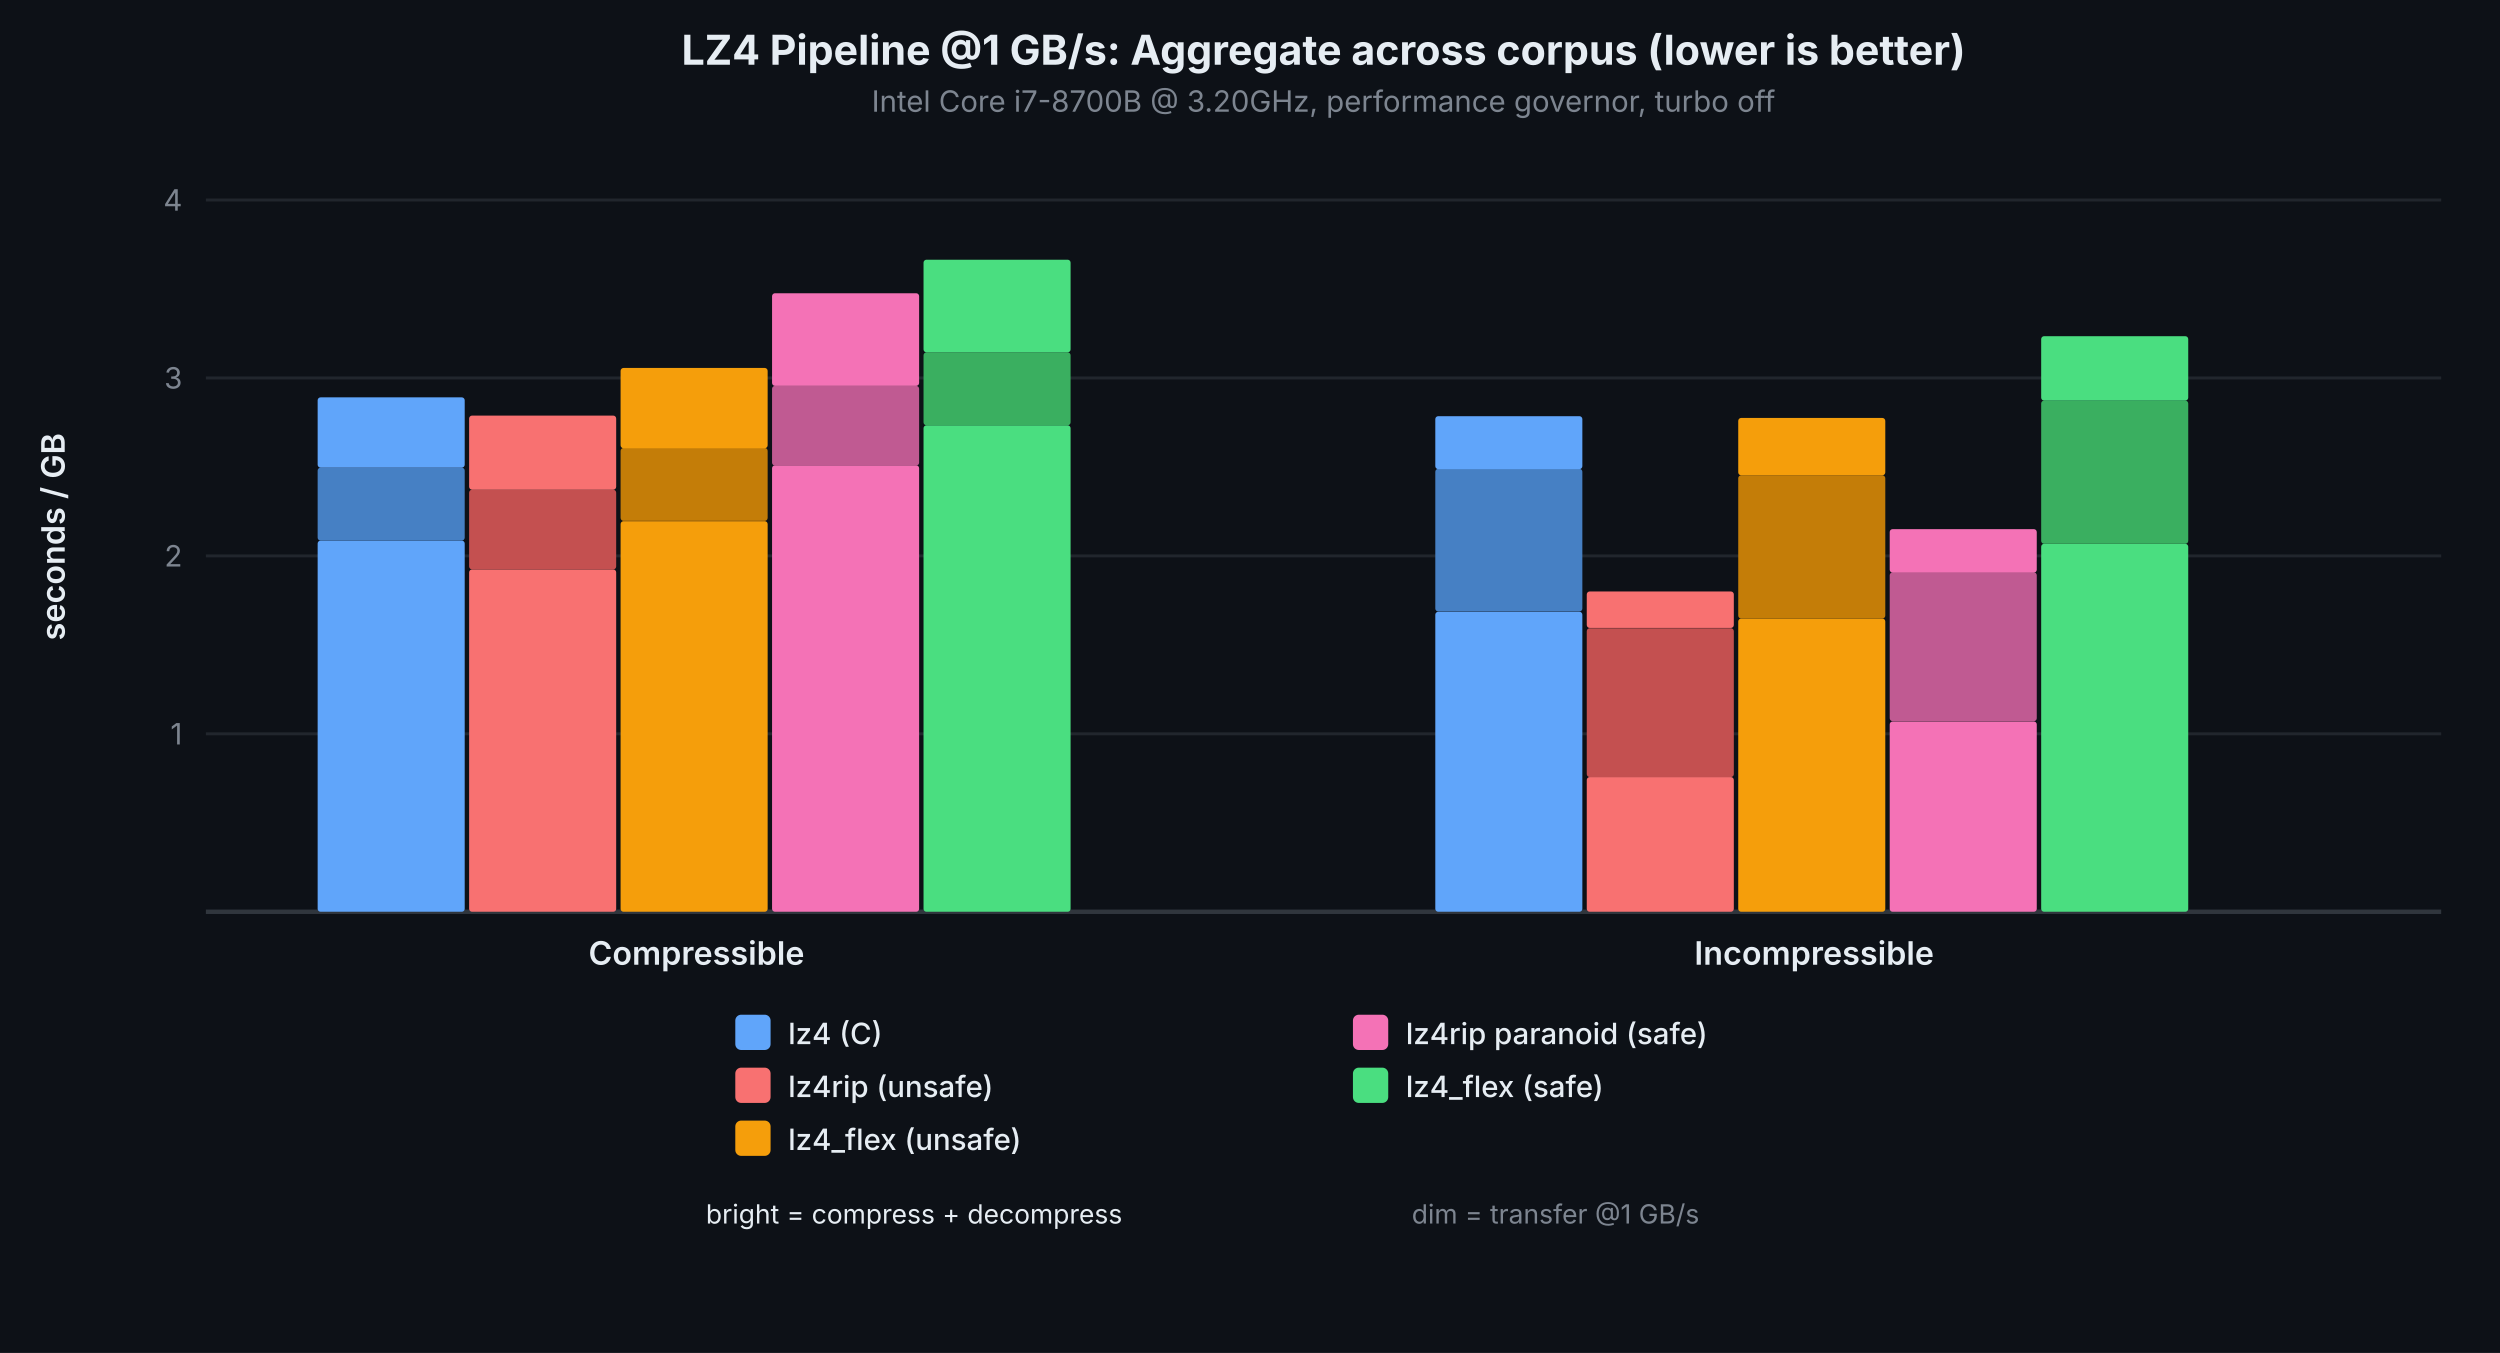
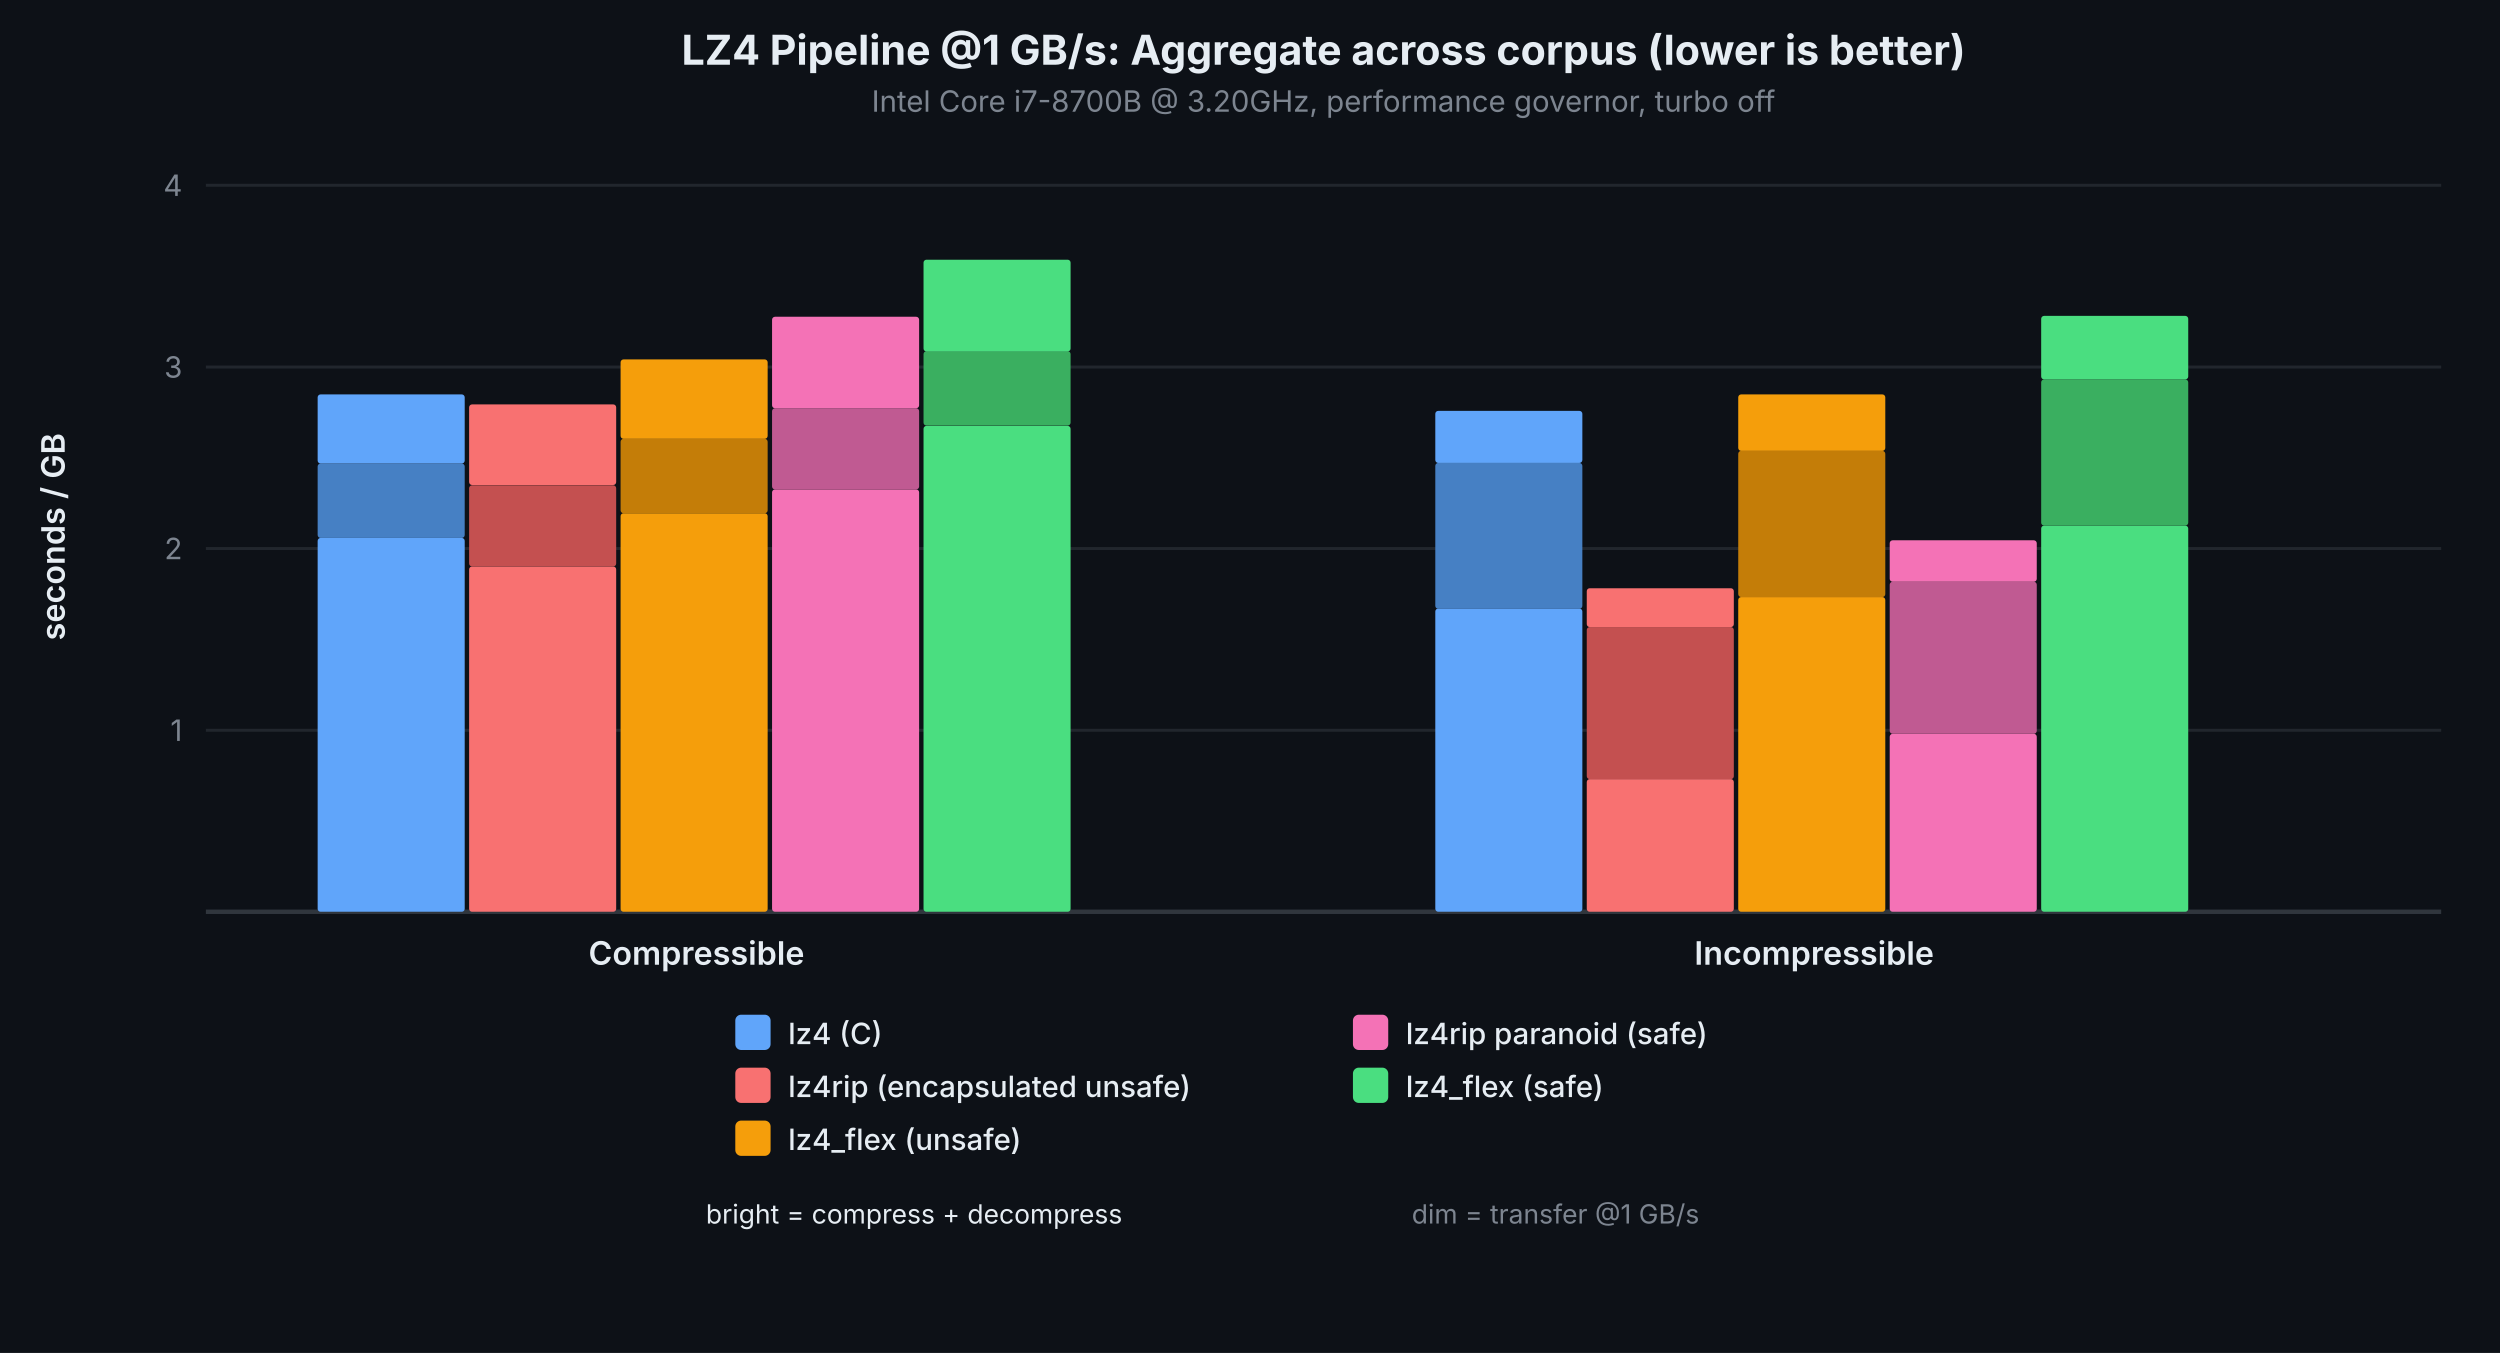
<svg xmlns="http://www.w3.org/2000/svg" viewBox="0 0 850 460" font-family="system-ui, -apple-system, sans-serif">
  <rect width="850" height="460" fill="#0d1117" />
  <text x="450.0" y="22" text-anchor="middle" fill="#e6edf3" font-size="14" font-weight="700">LZ4 Pipeline @1 GB/s: Aggregate across corpus (lower is better)</text>
  <text x="450.0" y="38" text-anchor="middle" fill="#7d8590" font-size="10">Intel Core i7-8700B @ 3.20GHz, performance governor, turbo off</text>
-   <line x1="70" y1="249.5" x2="830" y2="249.5" stroke="#21262d" stroke-width="1" />
-   <text x="62" y="249.5" text-anchor="end" dominant-baseline="middle" fill="#7d8590" font-size="10">1</text>
-   <line x1="70" y1="189.0" x2="830" y2="189.0" stroke="#21262d" stroke-width="1" />
-   <text x="62" y="189.0" text-anchor="end" dominant-baseline="middle" fill="#7d8590" font-size="10">2</text>
-   <line x1="70" y1="128.5" x2="830" y2="128.5" stroke="#21262d" stroke-width="1" />
-   <text x="62" y="128.5" text-anchor="end" dominant-baseline="middle" fill="#7d8590" font-size="10">3</text>
-   <line x1="70" y1="68.0" x2="830" y2="68.0" stroke="#21262d" stroke-width="1" />
-   <text x="62" y="68.0" text-anchor="end" dominant-baseline="middle" fill="#7d8590" font-size="10">4</text>
+   <line x1="70" y1="248.3" x2="830" y2="248.3" stroke="#21262d" stroke-width="1" />
+   <text x="62" y="248.3" text-anchor="end" dominant-baseline="middle" fill="#7d8590" font-size="10">1</text>
+   <line x1="70" y1="186.5" x2="830" y2="186.5" stroke="#21262d" stroke-width="1" />
+   <text x="62" y="186.5" text-anchor="end" dominant-baseline="middle" fill="#7d8590" font-size="10">2</text>
+   <line x1="70" y1="124.8" x2="830" y2="124.8" stroke="#21262d" stroke-width="1" />
+   <text x="62" y="124.8" text-anchor="end" dominant-baseline="middle" fill="#7d8590" font-size="10">3</text>
+   <line x1="70" y1="63.0" x2="830" y2="63.0" stroke="#21262d" stroke-width="1" />
+   <text x="62" y="63.0" text-anchor="end" dominant-baseline="middle" fill="#7d8590" font-size="10">4</text>
  <line x1="70" y1="310" x2="830" y2="310" stroke="#30363d" stroke-width="1.5" />
  <text x="22" y="182.5" text-anchor="middle" fill="#e6edf3" font-size="11" font-weight="600" transform="rotate(-90,22,182.5)">seconds / GB</text>
-   <rect x="108.0" y="183.8" width="50.0" height="126.2" fill="#60a5fa" rx="1" />
-   <rect x="108.0" y="159.0" width="50.0" height="24.8" fill="#4680c4" rx="1" />
-   <rect x="108.0" y="135.1" width="50.0" height="23.9" fill="#60a5fa" rx="1" />
-   <rect x="159.5" y="193.6" width="50.0" height="116.4" fill="#f87171" rx="1" />
-   <rect x="159.5" y="166.5" width="50.0" height="27.1" fill="#c45050" rx="1" />
-   <rect x="159.5" y="141.3" width="50.0" height="25.2" fill="#f87171" rx="1" />
-   <rect x="211.0" y="177.2" width="50.0" height="132.8" fill="#f59e0b" rx="1" />
-   <rect x="211.0" y="152.3" width="50.0" height="24.8" fill="#c47d08" rx="1" />
-   <rect x="211.0" y="125.1" width="50.0" height="27.3" fill="#f59e0b" rx="1" />
-   <rect x="262.5" y="158.2" width="50.0" height="151.8" fill="#f472b6" rx="1" />
-   <rect x="262.5" y="131.2" width="50.0" height="27.1" fill="#c05a92" rx="1" />
-   <rect x="262.5" y="99.7" width="50.0" height="31.5" fill="#f472b6" rx="1" />
-   <rect x="314.0" y="144.6" width="50.0" height="165.4" fill="#4ade80" rx="1" />
-   <rect x="314.0" y="119.8" width="50.0" height="24.8" fill="#3aaf60" rx="1" />
-   <rect x="314.0" y="88.3" width="50.0" height="31.5" fill="#4ade80" rx="1" />
+   <rect x="108.0" y="182.9" width="50.0" height="127.1" fill="#60a5fa" rx="1" />
+   <rect x="108.0" y="157.6" width="50.0" height="25.3" fill="#4680c4" rx="1" />
+   <rect x="108.0" y="134.1" width="50.0" height="23.5" fill="#60a5fa" rx="1" />
+   <rect x="159.5" y="192.6" width="50.0" height="117.4" fill="#f87171" rx="1" />
+   <rect x="159.5" y="165.0" width="50.0" height="27.6" fill="#c45050" rx="1" />
+   <rect x="159.5" y="137.5" width="50.0" height="27.4" fill="#f87171" rx="1" />
+   <rect x="211.0" y="174.5" width="50.0" height="135.5" fill="#f59e0b" rx="1" />
+   <rect x="211.0" y="149.2" width="50.0" height="25.3" fill="#c47d08" rx="1" />
+   <rect x="211.0" y="122.2" width="50.0" height="27.0" fill="#f59e0b" rx="1" />
+   <rect x="262.5" y="166.4" width="50.0" height="143.6" fill="#f472b6" rx="1" />
+   <rect x="262.5" y="138.8" width="50.0" height="27.6" fill="#c05a92" rx="1" />
+   <rect x="262.5" y="107.7" width="50.0" height="31.1" fill="#f472b6" rx="1" />
+   <rect x="314.0" y="144.8" width="50.0" height="165.2" fill="#4ade80" rx="1" />
+   <rect x="314.0" y="119.4" width="50.0" height="25.3" fill="#3aaf60" rx="1" />
+   <rect x="314.0" y="88.3" width="50.0" height="31.2" fill="#4ade80" rx="1" />
  <text x="236.8" y="328" text-anchor="middle" fill="#e6edf3" font-size="11" font-weight="600">Compressible</text>
-   <rect x="488.0" y="208.0" width="50.0" height="102.0" fill="#60a5fa" rx="1" />
-   <rect x="488.0" y="159.4" width="50.0" height="48.5" fill="#4680c4" rx="1" />
-   <rect x="488.0" y="141.5" width="50.0" height="18.0" fill="#60a5fa" rx="1" />
-   <rect x="539.5" y="264.2" width="50.0" height="45.8" fill="#f87171" rx="1" />
-   <rect x="539.5" y="213.6" width="50.0" height="50.6" fill="#c45050" rx="1" />
-   <rect x="539.5" y="201.1" width="50.0" height="12.4" fill="#f87171" rx="1" />
-   <rect x="591.0" y="210.3" width="50.0" height="99.7" fill="#f59e0b" rx="1" />
-   <rect x="591.0" y="161.6" width="50.0" height="48.7" fill="#c47d08" rx="1" />
-   <rect x="591.0" y="142.1" width="50.0" height="19.5" fill="#f59e0b" rx="1" />
-   <rect x="642.5" y="245.3" width="50.0" height="64.7" fill="#f472b6" rx="1" />
-   <rect x="642.5" y="194.6" width="50.0" height="50.6" fill="#c05a92" rx="1" />
-   <rect x="642.5" y="179.9" width="50.0" height="14.8" fill="#f472b6" rx="1" />
-   <rect x="694.0" y="184.9" width="50.0" height="125.1" fill="#4ade80" rx="1" />
-   <rect x="694.0" y="136.2" width="50.0" height="48.7" fill="#3aaf60" rx="1" />
-   <rect x="694.0" y="114.3" width="50.0" height="21.9" fill="#4ade80" rx="1" />
+   <rect x="488.0" y="206.9" width="50.0" height="103.1" fill="#60a5fa" rx="1" />
+   <rect x="488.0" y="157.4" width="50.0" height="49.6" fill="#4680c4" rx="1" />
+   <rect x="488.0" y="139.7" width="50.0" height="17.7" fill="#60a5fa" rx="1" />
+   <rect x="539.5" y="264.9" width="50.0" height="45.1" fill="#f87171" rx="1" />
+   <rect x="539.5" y="213.2" width="50.0" height="51.7" fill="#c45050" rx="1" />
+   <rect x="539.5" y="200.0" width="50.0" height="13.2" fill="#f87171" rx="1" />
+   <rect x="591.0" y="203.0" width="50.0" height="107.0" fill="#f59e0b" rx="1" />
+   <rect x="591.0" y="153.3" width="50.0" height="49.7" fill="#c47d08" rx="1" />
+   <rect x="591.0" y="134.1" width="50.0" height="19.2" fill="#f59e0b" rx="1" />
+   <rect x="642.5" y="249.5" width="50.0" height="60.5" fill="#f472b6" rx="1" />
+   <rect x="642.5" y="197.8" width="50.0" height="51.7" fill="#c05a92" rx="1" />
+   <rect x="642.5" y="183.7" width="50.0" height="14.1" fill="#f472b6" rx="1" />
+   <rect x="694.0" y="178.7" width="50.0" height="131.3" fill="#4ade80" rx="1" />
+   <rect x="694.0" y="129.0" width="50.0" height="49.7" fill="#3aaf60" rx="1" />
+   <rect x="694.0" y="107.4" width="50.0" height="21.6" fill="#4ade80" rx="1" />
  <text x="616.8" y="328" text-anchor="middle" fill="#e6edf3" font-size="11" font-weight="600">Incompressible</text>
  <rect x="250" y="345" width="12" height="12" fill="#60a5fa" rx="2" />
  <text x="268" y="355" fill="#e6edf3" font-size="10" font-weight="500">lz4 (C)</text>
  <rect x="250" y="363" width="12" height="12" fill="#f87171" rx="2" />
-   <text x="268" y="373" fill="#e6edf3" font-size="10" font-weight="500">lz4rip (unsafe)</text>
+   <text x="268" y="373" fill="#e6edf3" font-size="10" font-weight="500">lz4rip (encapsulated unsafe)</text>
  <rect x="250" y="381" width="12" height="12" fill="#f59e0b" rx="2" />
  <text x="268" y="391" fill="#e6edf3" font-size="10" font-weight="500">lz4_flex (unsafe)</text>
  <rect x="460" y="345" width="12" height="12" fill="#f472b6" rx="2" />
  <text x="478" y="355" fill="#e6edf3" font-size="10" font-weight="500">lz4rip paranoid (safe)</text>
  <rect x="460" y="363" width="12" height="12" fill="#4ade80" rx="2" />
  <text x="478" y="373" fill="#e6edf3" font-size="10" font-weight="500">lz4_flex (safe)</text>
  <text x="240" y="416" fill="#e6edf3" font-size="9">bright = compress + decompress</text>
  <text x="480" y="416" fill="#7d8590" font-size="9">dim = transfer @1 GB/s</text>
</svg>
